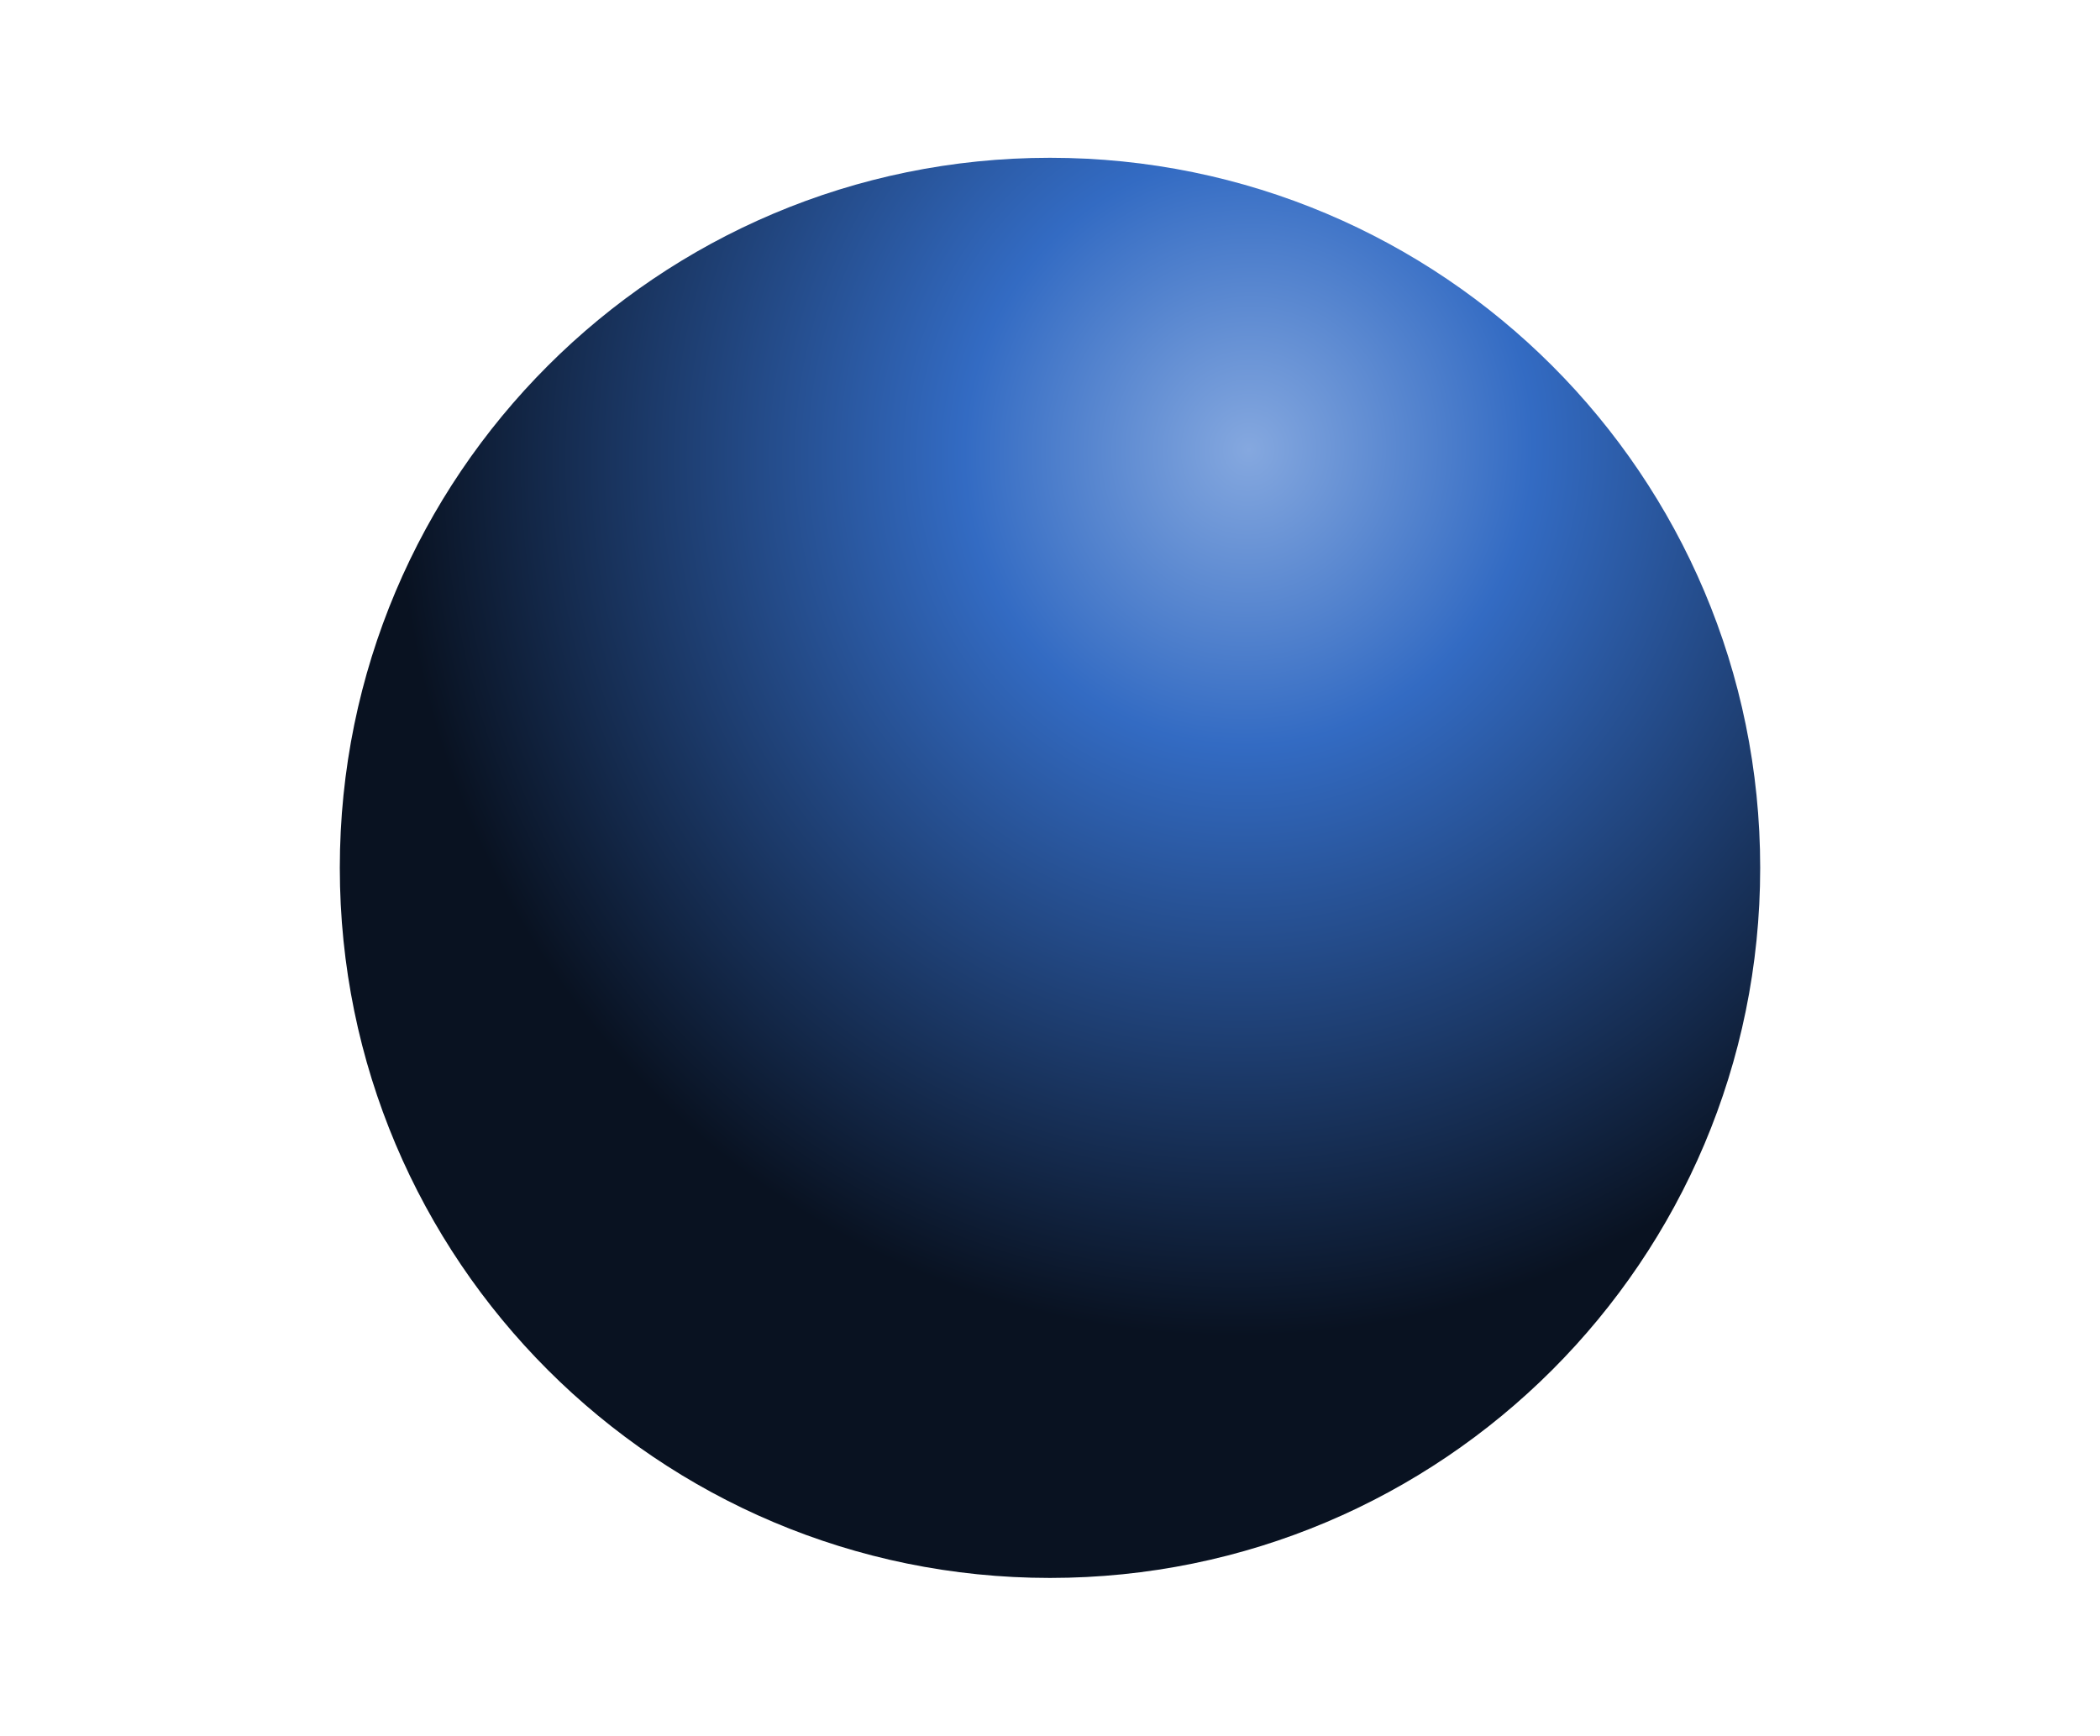
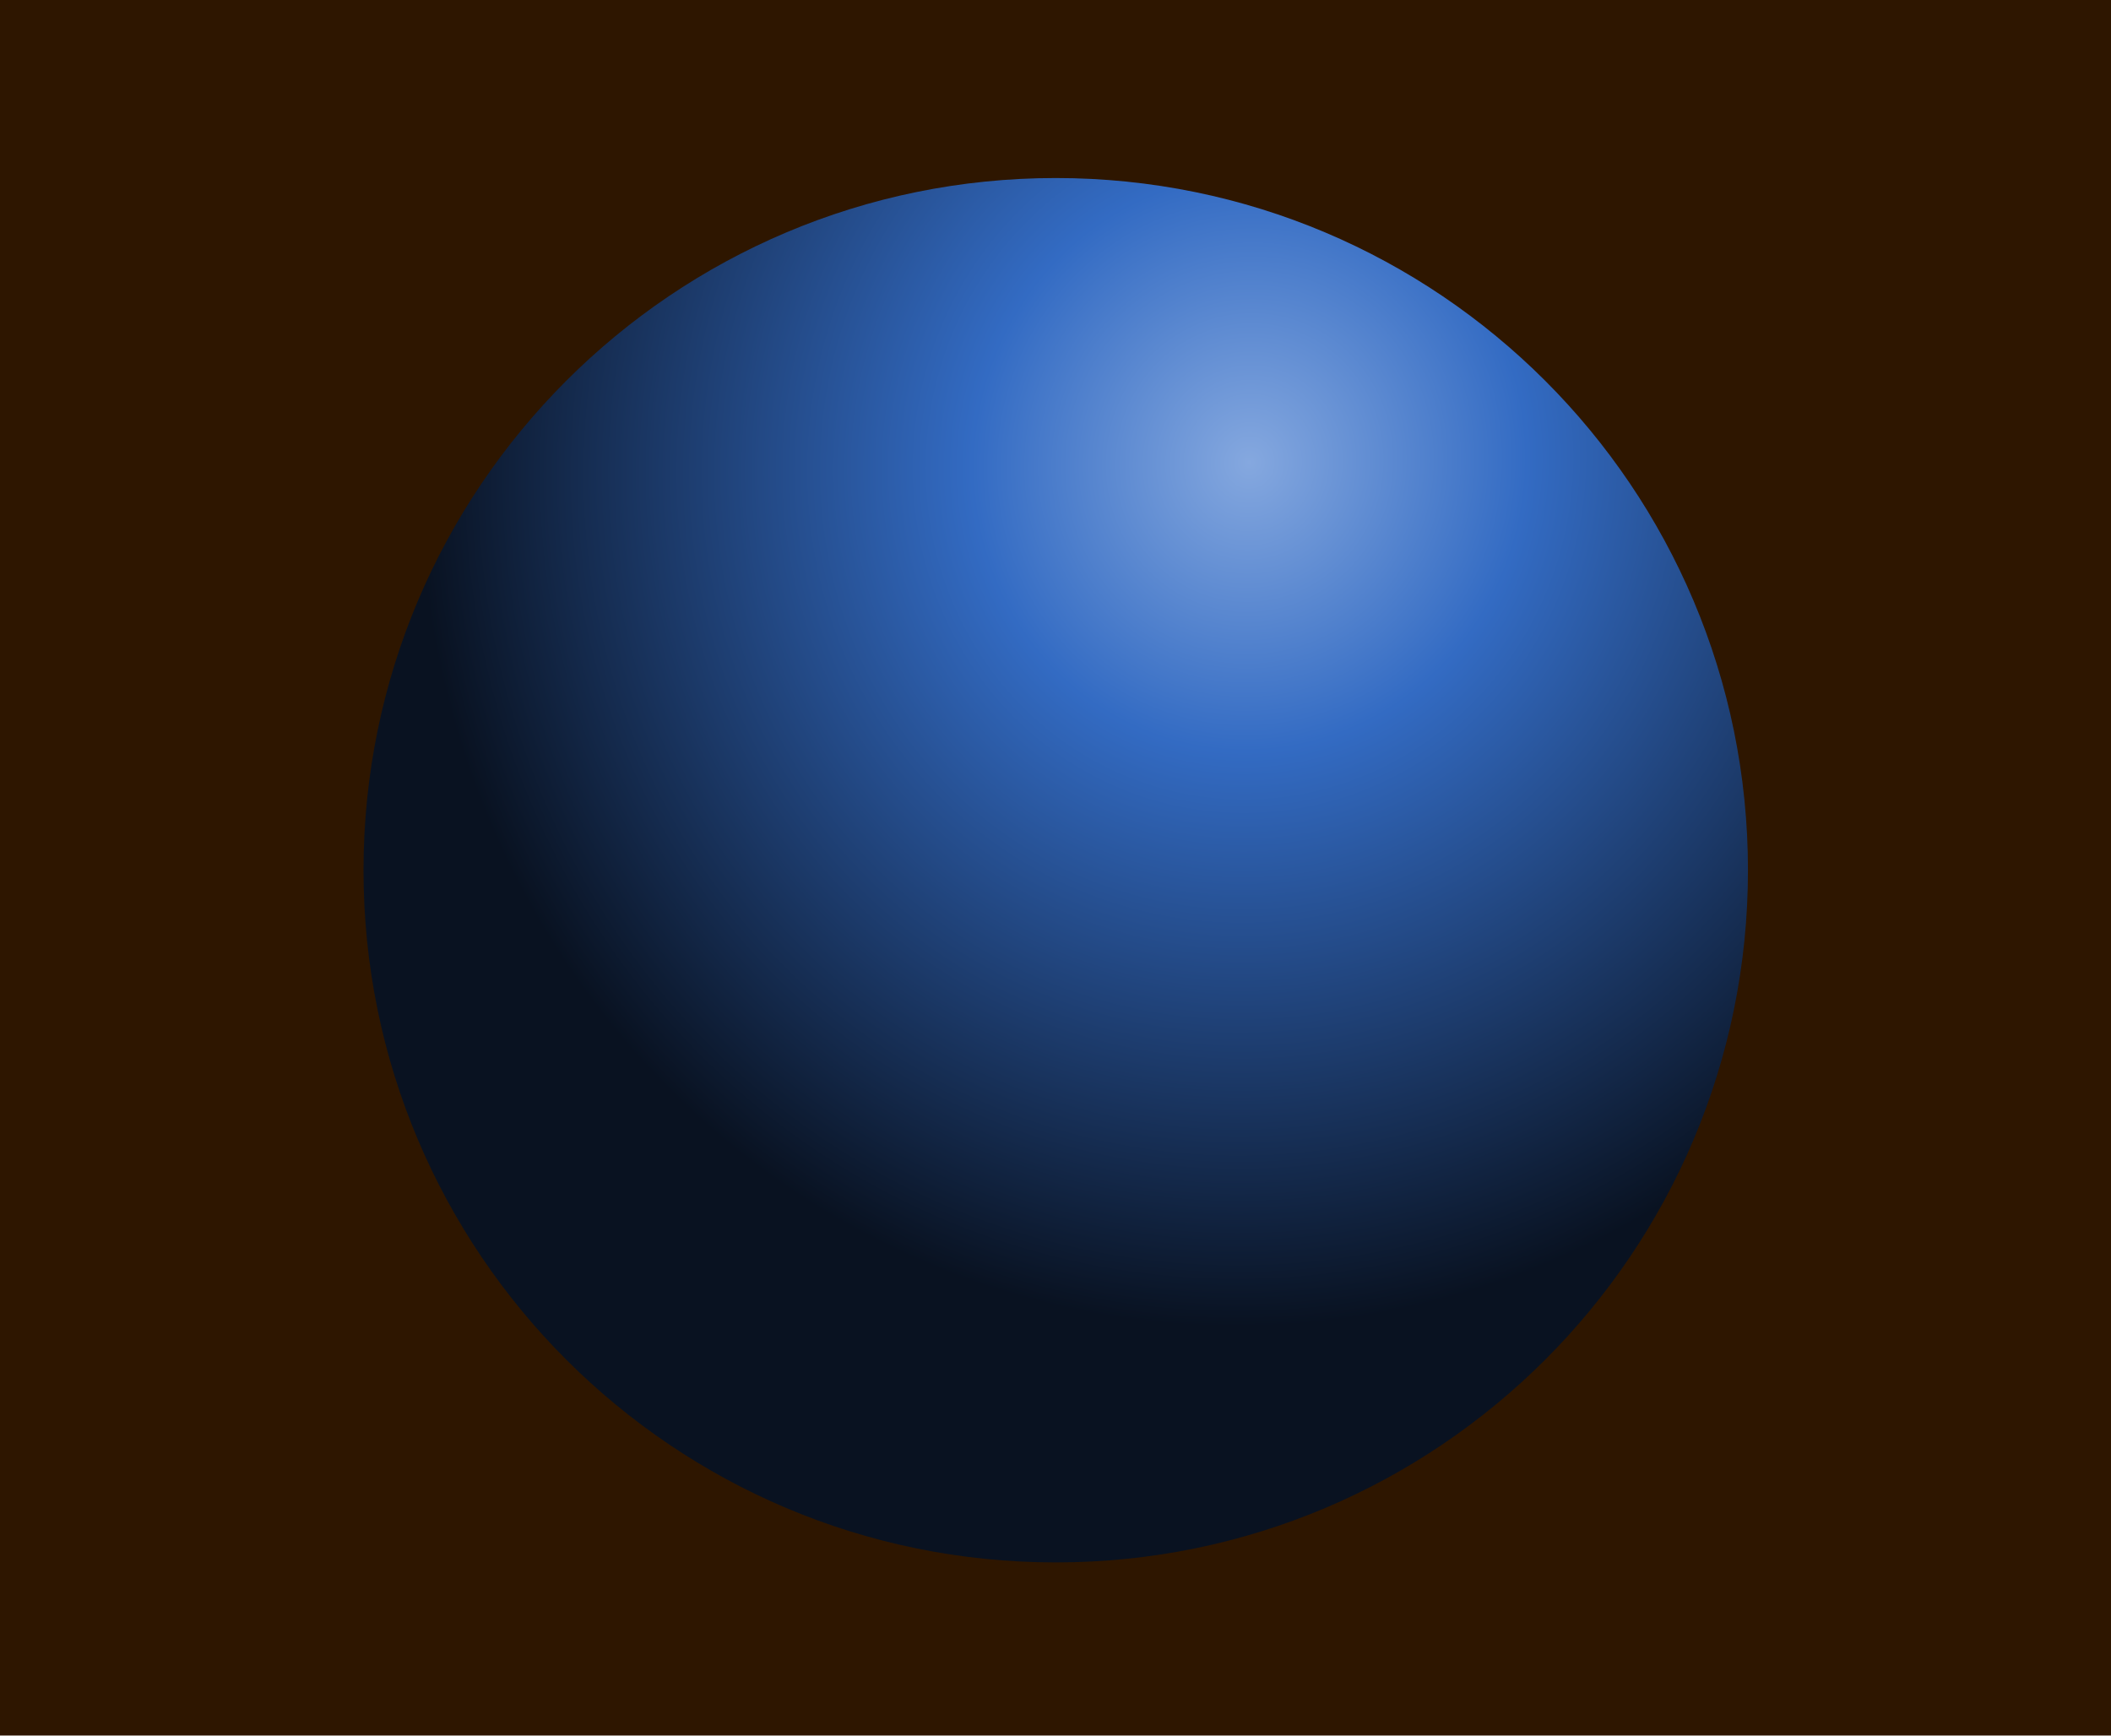
- <svg xmlns="http://www.w3.org/2000/svg" xmlns:xlink="http://www.w3.org/1999/xlink" width="750" height="620" viewBox="0 0 750 620" version="1.1" id="svg1">
+ <svg xmlns="http://www.w3.org/2000/svg" xmlns:xlink="http://www.w3.org/1999/xlink" width="773.489" height="635.947" viewBox="0 0 773.489 635.947" version="1.1" id="svg1">
  <defs id="defs1">
    <linearGradient id="linearGradient9">
      <stop style="stop-color:#85a8df;stop-opacity:1;" offset="0" id="stop11" />
      <stop style="stop-color:#336bc3;stop-opacity:1;" offset="0.334" id="stop10" />
      <stop style="stop-color:#091221;stop-opacity:1;" offset="1" id="stop9" />
    </linearGradient>
    <radialGradient xlink:href="#linearGradient9" id="radialGradient10" cx="462.17" cy="407.449" fx="462.17" fy="407.449" r="253.639" gradientUnits="userSpaceOnUse" gradientTransform="matrix(1.174916,0.2344051,-0.2447104,1.22657,2.684921,-447.4739)" />
  </defs>
-   <g id="layer1">
+   <g id="layer1" transform="translate(11.83156,8.873673)">
+     <rect style="fill:#2e1600;fill-opacity:1;stroke-width:0.996;opacity:1" id="rect1" width="773.489" height="635.947" x="-11.832" y="-8.874" />
    <circle style="fill:url(#radialGradient10);stroke-width:2.882" id="path1" cx="375" cy="310" r="253.639" />
  </g>
</svg>
